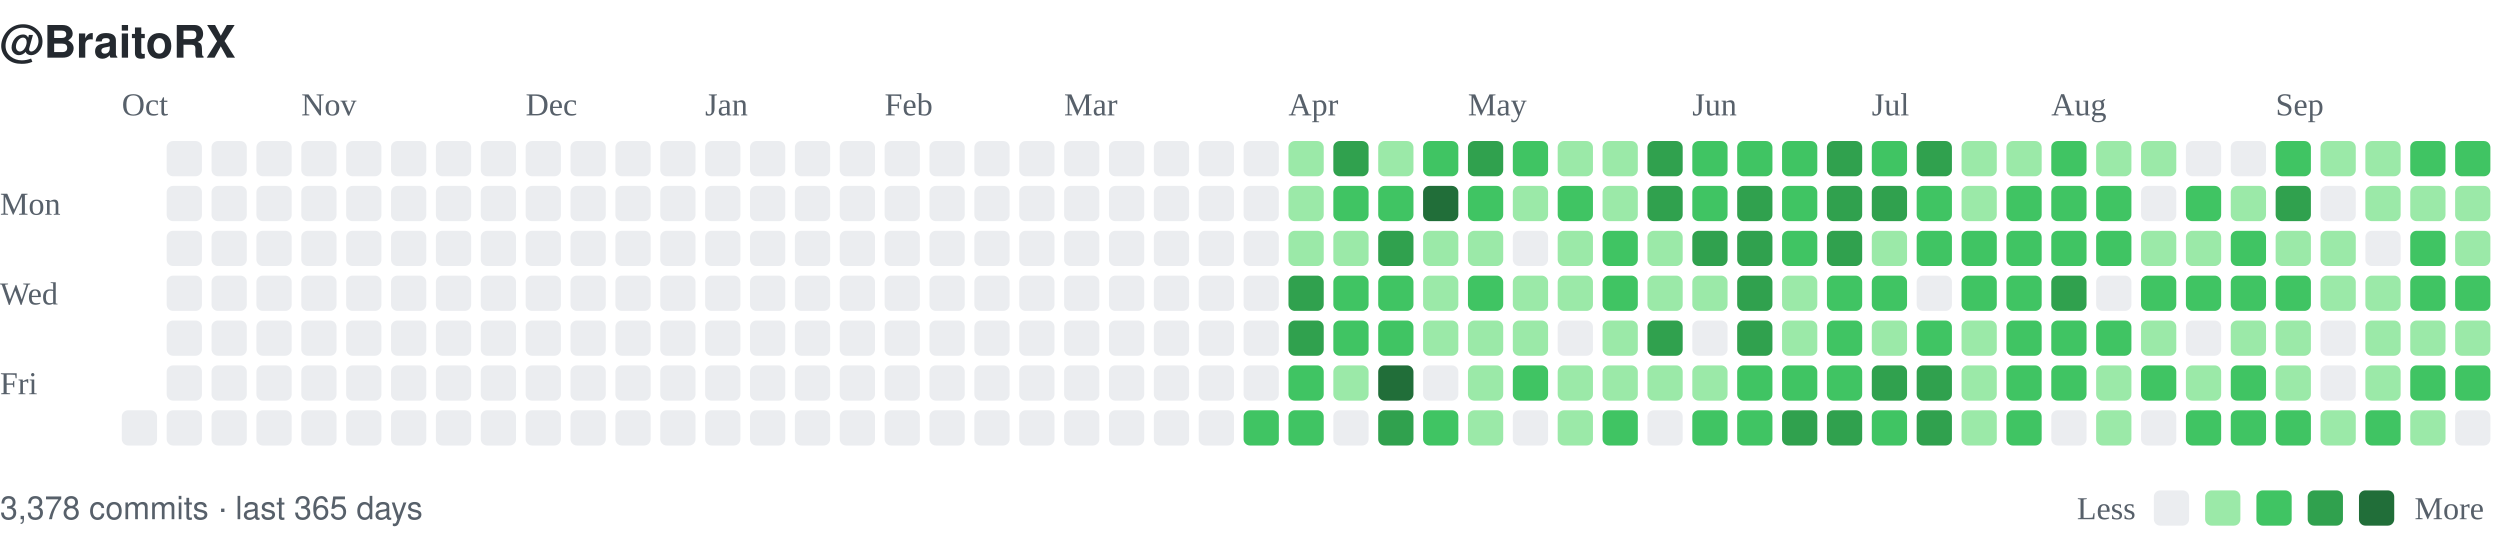
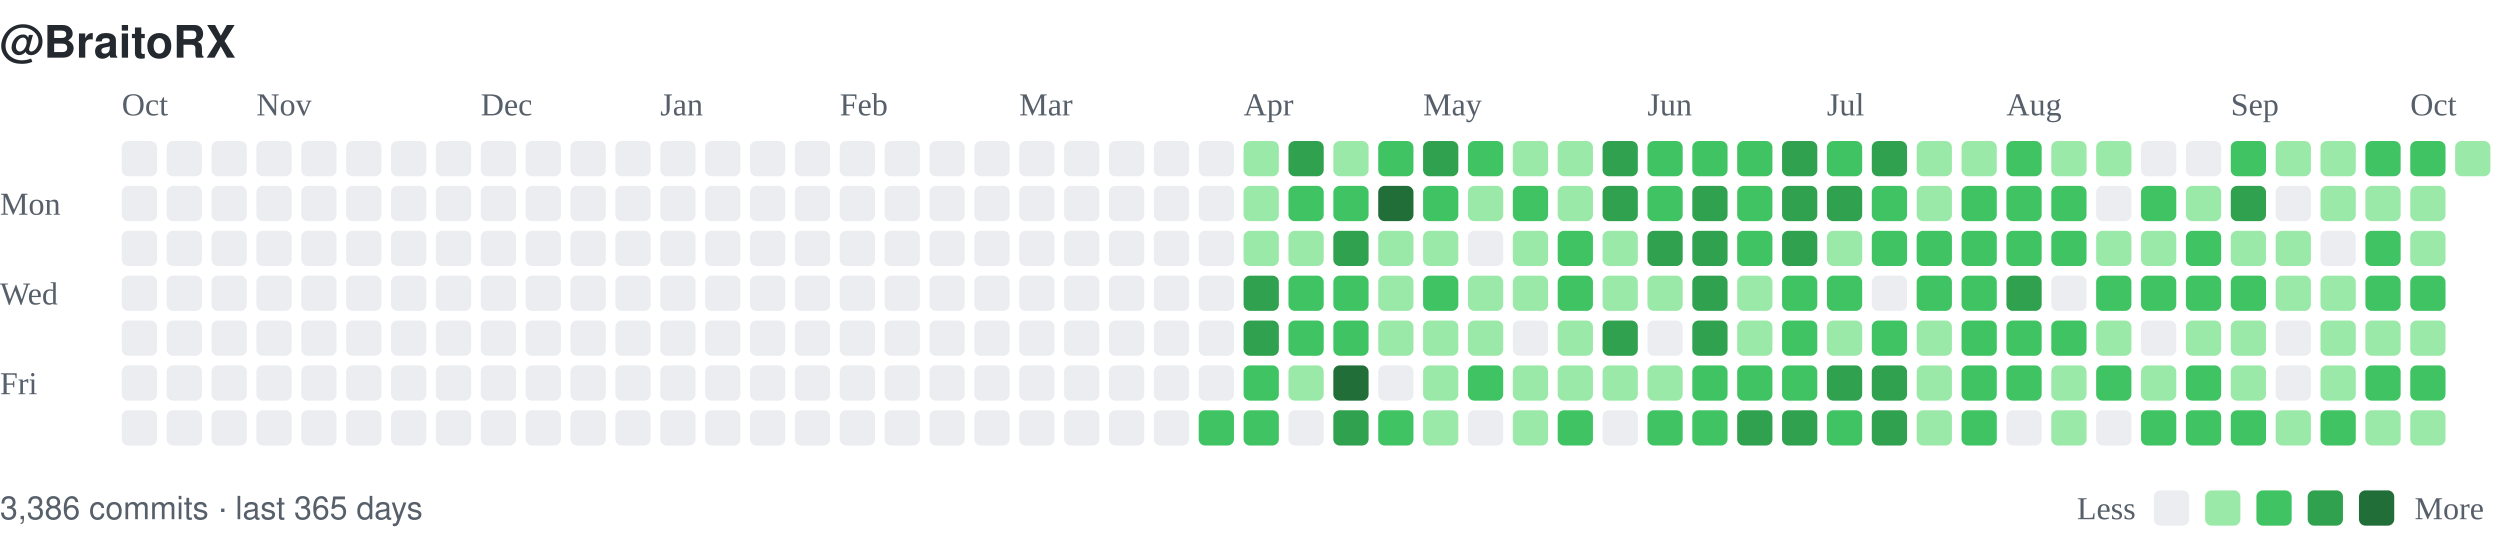
<svg xmlns="http://www.w3.org/2000/svg" width="780" height="170" viewBox="0 0 780 170" role="img">
  <text x="0" y="18" font-size="14" font-weight="600" fill="#24292f" font-family="ui-sans-serif,-apple-system,Segoe UI,Helvetica,Arial,sans-serif">@BraitoRX</text>
  <text x="0" y="67" font-size="10" fill="#57606a">Mon</text>
  <text x="0" y="95" font-size="10" fill="#57606a">Wed</text>
  <text x="0" y="123" font-size="10" fill="#57606a">Fri</text>
  <text x="38" y="36" font-size="10" fill="#57606a">Oct</text>
+   <rect x="38" y="44" width="11" height="11" rx="2" fill="#ebedf0" />
+   <rect x="38" y="58" width="11" height="11" rx="2" fill="#ebedf0" />
+   <rect x="38" y="72" width="11" height="11" rx="2" fill="#ebedf0" />
+   <rect x="38" y="86" width="11" height="11" rx="2" fill="#ebedf0" />
+   <rect x="38" y="100" width="11" height="11" rx="2" fill="#ebedf0" />
+   <rect x="38" y="114" width="11" height="11" rx="2" fill="#ebedf0" />
  <rect x="38" y="128" width="11" height="11" rx="2" fill="#ebedf0" />
  <rect x="52" y="44" width="11" height="11" rx="2" fill="#ebedf0" />
  <rect x="52" y="58" width="11" height="11" rx="2" fill="#ebedf0" />
  <rect x="52" y="72" width="11" height="11" rx="2" fill="#ebedf0" />
  <rect x="52" y="86" width="11" height="11" rx="2" fill="#ebedf0" />
  <rect x="52" y="100" width="11" height="11" rx="2" fill="#ebedf0" />
  <rect x="52" y="114" width="11" height="11" rx="2" fill="#ebedf0" />
  <rect x="52" y="128" width="11" height="11" rx="2" fill="#ebedf0" />
  <rect x="66" y="44" width="11" height="11" rx="2" fill="#ebedf0" />
  <rect x="66" y="58" width="11" height="11" rx="2" fill="#ebedf0" />
  <rect x="66" y="72" width="11" height="11" rx="2" fill="#ebedf0" />
  <rect x="66" y="86" width="11" height="11" rx="2" fill="#ebedf0" />
  <rect x="66" y="100" width="11" height="11" rx="2" fill="#ebedf0" />
  <rect x="66" y="114" width="11" height="11" rx="2" fill="#ebedf0" />
  <rect x="66" y="128" width="11" height="11" rx="2" fill="#ebedf0" />
+   <text x="80" y="36" font-size="10" fill="#57606a">Nov</text>
  <rect x="80" y="44" width="11" height="11" rx="2" fill="#ebedf0" />
  <rect x="80" y="58" width="11" height="11" rx="2" fill="#ebedf0" />
  <rect x="80" y="72" width="11" height="11" rx="2" fill="#ebedf0" />
  <rect x="80" y="86" width="11" height="11" rx="2" fill="#ebedf0" />
  <rect x="80" y="100" width="11" height="11" rx="2" fill="#ebedf0" />
  <rect x="80" y="114" width="11" height="11" rx="2" fill="#ebedf0" />
  <rect x="80" y="128" width="11" height="11" rx="2" fill="#ebedf0" />
-   <text x="94" y="36" font-size="10" fill="#57606a">Nov</text>
  <rect x="94" y="44" width="11" height="11" rx="2" fill="#ebedf0" />
  <rect x="94" y="58" width="11" height="11" rx="2" fill="#ebedf0" />
  <rect x="94" y="72" width="11" height="11" rx="2" fill="#ebedf0" />
  <rect x="94" y="86" width="11" height="11" rx="2" fill="#ebedf0" />
  <rect x="94" y="100" width="11" height="11" rx="2" fill="#ebedf0" />
  <rect x="94" y="114" width="11" height="11" rx="2" fill="#ebedf0" />
  <rect x="94" y="128" width="11" height="11" rx="2" fill="#ebedf0" />
  <rect x="108" y="44" width="11" height="11" rx="2" fill="#ebedf0" />
  <rect x="108" y="58" width="11" height="11" rx="2" fill="#ebedf0" />
  <rect x="108" y="72" width="11" height="11" rx="2" fill="#ebedf0" />
  <rect x="108" y="86" width="11" height="11" rx="2" fill="#ebedf0" />
  <rect x="108" y="100" width="11" height="11" rx="2" fill="#ebedf0" />
  <rect x="108" y="114" width="11" height="11" rx="2" fill="#ebedf0" />
  <rect x="108" y="128" width="11" height="11" rx="2" fill="#ebedf0" />
  <rect x="122" y="44" width="11" height="11" rx="2" fill="#ebedf0" />
  <rect x="122" y="58" width="11" height="11" rx="2" fill="#ebedf0" />
  <rect x="122" y="72" width="11" height="11" rx="2" fill="#ebedf0" />
  <rect x="122" y="86" width="11" height="11" rx="2" fill="#ebedf0" />
  <rect x="122" y="100" width="11" height="11" rx="2" fill="#ebedf0" />
  <rect x="122" y="114" width="11" height="11" rx="2" fill="#ebedf0" />
  <rect x="122" y="128" width="11" height="11" rx="2" fill="#ebedf0" />
  <rect x="136" y="44" width="11" height="11" rx="2" fill="#ebedf0" />
  <rect x="136" y="58" width="11" height="11" rx="2" fill="#ebedf0" />
  <rect x="136" y="72" width="11" height="11" rx="2" fill="#ebedf0" />
  <rect x="136" y="86" width="11" height="11" rx="2" fill="#ebedf0" />
  <rect x="136" y="100" width="11" height="11" rx="2" fill="#ebedf0" />
  <rect x="136" y="114" width="11" height="11" rx="2" fill="#ebedf0" />
  <rect x="136" y="128" width="11" height="11" rx="2" fill="#ebedf0" />
+   <text x="150" y="36" font-size="10" fill="#57606a">Dec</text>
  <rect x="150" y="44" width="11" height="11" rx="2" fill="#ebedf0" />
  <rect x="150" y="58" width="11" height="11" rx="2" fill="#ebedf0" />
  <rect x="150" y="72" width="11" height="11" rx="2" fill="#ebedf0" />
  <rect x="150" y="86" width="11" height="11" rx="2" fill="#ebedf0" />
  <rect x="150" y="100" width="11" height="11" rx="2" fill="#ebedf0" />
  <rect x="150" y="114" width="11" height="11" rx="2" fill="#ebedf0" />
  <rect x="150" y="128" width="11" height="11" rx="2" fill="#ebedf0" />
-   <text x="164" y="36" font-size="10" fill="#57606a">Dec</text>
  <rect x="164" y="44" width="11" height="11" rx="2" fill="#ebedf0" />
  <rect x="164" y="58" width="11" height="11" rx="2" fill="#ebedf0" />
  <rect x="164" y="72" width="11" height="11" rx="2" fill="#ebedf0" />
  <rect x="164" y="86" width="11" height="11" rx="2" fill="#ebedf0" />
  <rect x="164" y="100" width="11" height="11" rx="2" fill="#ebedf0" />
  <rect x="164" y="114" width="11" height="11" rx="2" fill="#ebedf0" />
  <rect x="164" y="128" width="11" height="11" rx="2" fill="#ebedf0" />
  <rect x="178" y="44" width="11" height="11" rx="2" fill="#ebedf0" />
  <rect x="178" y="58" width="11" height="11" rx="2" fill="#ebedf0" />
  <rect x="178" y="72" width="11" height="11" rx="2" fill="#ebedf0" />
  <rect x="178" y="86" width="11" height="11" rx="2" fill="#ebedf0" />
  <rect x="178" y="100" width="11" height="11" rx="2" fill="#ebedf0" />
  <rect x="178" y="114" width="11" height="11" rx="2" fill="#ebedf0" />
  <rect x="178" y="128" width="11" height="11" rx="2" fill="#ebedf0" />
  <rect x="192" y="44" width="11" height="11" rx="2" fill="#ebedf0" />
  <rect x="192" y="58" width="11" height="11" rx="2" fill="#ebedf0" />
  <rect x="192" y="72" width="11" height="11" rx="2" fill="#ebedf0" />
  <rect x="192" y="86" width="11" height="11" rx="2" fill="#ebedf0" />
  <rect x="192" y="100" width="11" height="11" rx="2" fill="#ebedf0" />
  <rect x="192" y="114" width="11" height="11" rx="2" fill="#ebedf0" />
  <rect x="192" y="128" width="11" height="11" rx="2" fill="#ebedf0" />
+   <text x="206" y="36" font-size="10" fill="#57606a">Jan</text>
  <rect x="206" y="44" width="11" height="11" rx="2" fill="#ebedf0" />
  <rect x="206" y="58" width="11" height="11" rx="2" fill="#ebedf0" />
  <rect x="206" y="72" width="11" height="11" rx="2" fill="#ebedf0" />
  <rect x="206" y="86" width="11" height="11" rx="2" fill="#ebedf0" />
  <rect x="206" y="100" width="11" height="11" rx="2" fill="#ebedf0" />
  <rect x="206" y="114" width="11" height="11" rx="2" fill="#ebedf0" />
  <rect x="206" y="128" width="11" height="11" rx="2" fill="#ebedf0" />
-   <text x="220" y="36" font-size="10" fill="#57606a">Jan</text>
  <rect x="220" y="44" width="11" height="11" rx="2" fill="#ebedf0" />
  <rect x="220" y="58" width="11" height="11" rx="2" fill="#ebedf0" />
  <rect x="220" y="72" width="11" height="11" rx="2" fill="#ebedf0" />
  <rect x="220" y="86" width="11" height="11" rx="2" fill="#ebedf0" />
  <rect x="220" y="100" width="11" height="11" rx="2" fill="#ebedf0" />
  <rect x="220" y="114" width="11" height="11" rx="2" fill="#ebedf0" />
  <rect x="220" y="128" width="11" height="11" rx="2" fill="#ebedf0" />
  <rect x="234" y="44" width="11" height="11" rx="2" fill="#ebedf0" />
  <rect x="234" y="58" width="11" height="11" rx="2" fill="#ebedf0" />
  <rect x="234" y="72" width="11" height="11" rx="2" fill="#ebedf0" />
  <rect x="234" y="86" width="11" height="11" rx="2" fill="#ebedf0" />
  <rect x="234" y="100" width="11" height="11" rx="2" fill="#ebedf0" />
  <rect x="234" y="114" width="11" height="11" rx="2" fill="#ebedf0" />
  <rect x="234" y="128" width="11" height="11" rx="2" fill="#ebedf0" />
  <rect x="248" y="44" width="11" height="11" rx="2" fill="#ebedf0" />
  <rect x="248" y="58" width="11" height="11" rx="2" fill="#ebedf0" />
  <rect x="248" y="72" width="11" height="11" rx="2" fill="#ebedf0" />
  <rect x="248" y="86" width="11" height="11" rx="2" fill="#ebedf0" />
  <rect x="248" y="100" width="11" height="11" rx="2" fill="#ebedf0" />
  <rect x="248" y="114" width="11" height="11" rx="2" fill="#ebedf0" />
  <rect x="248" y="128" width="11" height="11" rx="2" fill="#ebedf0" />
+   <text x="262" y="36" font-size="10" fill="#57606a">Feb</text>
  <rect x="262" y="44" width="11" height="11" rx="2" fill="#ebedf0" />
  <rect x="262" y="58" width="11" height="11" rx="2" fill="#ebedf0" />
  <rect x="262" y="72" width="11" height="11" rx="2" fill="#ebedf0" />
  <rect x="262" y="86" width="11" height="11" rx="2" fill="#ebedf0" />
  <rect x="262" y="100" width="11" height="11" rx="2" fill="#ebedf0" />
  <rect x="262" y="114" width="11" height="11" rx="2" fill="#ebedf0" />
  <rect x="262" y="128" width="11" height="11" rx="2" fill="#ebedf0" />
-   <text x="276" y="36" font-size="10" fill="#57606a">Feb</text>
  <rect x="276" y="44" width="11" height="11" rx="2" fill="#ebedf0" />
  <rect x="276" y="58" width="11" height="11" rx="2" fill="#ebedf0" />
  <rect x="276" y="72" width="11" height="11" rx="2" fill="#ebedf0" />
  <rect x="276" y="86" width="11" height="11" rx="2" fill="#ebedf0" />
  <rect x="276" y="100" width="11" height="11" rx="2" fill="#ebedf0" />
  <rect x="276" y="114" width="11" height="11" rx="2" fill="#ebedf0" />
  <rect x="276" y="128" width="11" height="11" rx="2" fill="#ebedf0" />
  <rect x="290" y="44" width="11" height="11" rx="2" fill="#ebedf0" />
  <rect x="290" y="58" width="11" height="11" rx="2" fill="#ebedf0" />
  <rect x="290" y="72" width="11" height="11" rx="2" fill="#ebedf0" />
  <rect x="290" y="86" width="11" height="11" rx="2" fill="#ebedf0" />
  <rect x="290" y="100" width="11" height="11" rx="2" fill="#ebedf0" />
  <rect x="290" y="114" width="11" height="11" rx="2" fill="#ebedf0" />
  <rect x="290" y="128" width="11" height="11" rx="2" fill="#ebedf0" />
  <rect x="304" y="44" width="11" height="11" rx="2" fill="#ebedf0" />
  <rect x="304" y="58" width="11" height="11" rx="2" fill="#ebedf0" />
  <rect x="304" y="72" width="11" height="11" rx="2" fill="#ebedf0" />
  <rect x="304" y="86" width="11" height="11" rx="2" fill="#ebedf0" />
  <rect x="304" y="100" width="11" height="11" rx="2" fill="#ebedf0" />
  <rect x="304" y="114" width="11" height="11" rx="2" fill="#ebedf0" />
  <rect x="304" y="128" width="11" height="11" rx="2" fill="#ebedf0" />
+   <text x="318" y="36" font-size="10" fill="#57606a">Mar</text>
  <rect x="318" y="44" width="11" height="11" rx="2" fill="#ebedf0" />
  <rect x="318" y="58" width="11" height="11" rx="2" fill="#ebedf0" />
  <rect x="318" y="72" width="11" height="11" rx="2" fill="#ebedf0" />
  <rect x="318" y="86" width="11" height="11" rx="2" fill="#ebedf0" />
  <rect x="318" y="100" width="11" height="11" rx="2" fill="#ebedf0" />
  <rect x="318" y="114" width="11" height="11" rx="2" fill="#ebedf0" />
  <rect x="318" y="128" width="11" height="11" rx="2" fill="#ebedf0" />
-   <text x="332" y="36" font-size="10" fill="#57606a">Mar</text>
  <rect x="332" y="44" width="11" height="11" rx="2" fill="#ebedf0" />
  <rect x="332" y="58" width="11" height="11" rx="2" fill="#ebedf0" />
  <rect x="332" y="72" width="11" height="11" rx="2" fill="#ebedf0" />
  <rect x="332" y="86" width="11" height="11" rx="2" fill="#ebedf0" />
  <rect x="332" y="100" width="11" height="11" rx="2" fill="#ebedf0" />
  <rect x="332" y="114" width="11" height="11" rx="2" fill="#ebedf0" />
  <rect x="332" y="128" width="11" height="11" rx="2" fill="#ebedf0" />
  <rect x="346" y="44" width="11" height="11" rx="2" fill="#ebedf0" />
  <rect x="346" y="58" width="11" height="11" rx="2" fill="#ebedf0" />
  <rect x="346" y="72" width="11" height="11" rx="2" fill="#ebedf0" />
  <rect x="346" y="86" width="11" height="11" rx="2" fill="#ebedf0" />
  <rect x="346" y="100" width="11" height="11" rx="2" fill="#ebedf0" />
  <rect x="346" y="114" width="11" height="11" rx="2" fill="#ebedf0" />
  <rect x="346" y="128" width="11" height="11" rx="2" fill="#ebedf0" />
  <rect x="360" y="44" width="11" height="11" rx="2" fill="#ebedf0" />
  <rect x="360" y="58" width="11" height="11" rx="2" fill="#ebedf0" />
  <rect x="360" y="72" width="11" height="11" rx="2" fill="#ebedf0" />
  <rect x="360" y="86" width="11" height="11" rx="2" fill="#ebedf0" />
  <rect x="360" y="100" width="11" height="11" rx="2" fill="#ebedf0" />
  <rect x="360" y="114" width="11" height="11" rx="2" fill="#ebedf0" />
  <rect x="360" y="128" width="11" height="11" rx="2" fill="#ebedf0" />
  <rect x="374" y="44" width="11" height="11" rx="2" fill="#ebedf0" />
  <rect x="374" y="58" width="11" height="11" rx="2" fill="#ebedf0" />
  <rect x="374" y="72" width="11" height="11" rx="2" fill="#ebedf0" />
  <rect x="374" y="86" width="11" height="11" rx="2" fill="#ebedf0" />
  <rect x="374" y="100" width="11" height="11" rx="2" fill="#ebedf0" />
  <rect x="374" y="114" width="11" height="11" rx="2" fill="#ebedf0" />
-   <rect x="374" y="128" width="11" height="11" rx="2" fill="#ebedf0" />
-   <rect x="388" y="44" width="11" height="11" rx="2" fill="#ebedf0" />
-   <rect x="388" y="58" width="11" height="11" rx="2" fill="#ebedf0" />
-   <rect x="388" y="72" width="11" height="11" rx="2" fill="#ebedf0" />
-   <rect x="388" y="86" width="11" height="11" rx="2" fill="#ebedf0" />
-   <rect x="388" y="100" width="11" height="11" rx="2" fill="#ebedf0" />
-   <rect x="388" y="114" width="11" height="11" rx="2" fill="#ebedf0" />
+   <rect x="374" y="128" width="11" height="11" rx="2" fill="#40c463" />
+   <text x="388" y="36" font-size="10" fill="#57606a">Apr</text>
+   <rect x="388" y="44" width="11" height="11" rx="2" fill="#9be9a8" />
+   <rect x="388" y="58" width="11" height="11" rx="2" fill="#9be9a8" />
+   <rect x="388" y="72" width="11" height="11" rx="2" fill="#9be9a8" />
+   <rect x="388" y="86" width="11" height="11" rx="2" fill="#30a14e" />
+   <rect x="388" y="100" width="11" height="11" rx="2" fill="#30a14e" />
+   <rect x="388" y="114" width="11" height="11" rx="2" fill="#40c463" />
  <rect x="388" y="128" width="11" height="11" rx="2" fill="#40c463" />
-   <text x="402" y="36" font-size="10" fill="#57606a">Apr</text>
-   <rect x="402" y="44" width="11" height="11" rx="2" fill="#9be9a8" />
-   <rect x="402" y="58" width="11" height="11" rx="2" fill="#9be9a8" />
+   <rect x="402" y="44" width="11" height="11" rx="2" fill="#30a14e" />
+   <rect x="402" y="58" width="11" height="11" rx="2" fill="#40c463" />
  <rect x="402" y="72" width="11" height="11" rx="2" fill="#9be9a8" />
-   <rect x="402" y="86" width="11" height="11" rx="2" fill="#30a14e" />
-   <rect x="402" y="100" width="11" height="11" rx="2" fill="#30a14e" />
-   <rect x="402" y="114" width="11" height="11" rx="2" fill="#40c463" />
-   <rect x="402" y="128" width="11" height="11" rx="2" fill="#40c463" />
-   <rect x="416" y="44" width="11" height="11" rx="2" fill="#30a14e" />
+   <rect x="402" y="86" width="11" height="11" rx="2" fill="#40c463" />
+   <rect x="402" y="100" width="11" height="11" rx="2" fill="#40c463" />
+   <rect x="402" y="114" width="11" height="11" rx="2" fill="#9be9a8" />
+   <rect x="402" y="128" width="11" height="11" rx="2" fill="#ebedf0" />
+   <rect x="416" y="44" width="11" height="11" rx="2" fill="#9be9a8" />
  <rect x="416" y="58" width="11" height="11" rx="2" fill="#40c463" />
-   <rect x="416" y="72" width="11" height="11" rx="2" fill="#9be9a8" />
+   <rect x="416" y="72" width="11" height="11" rx="2" fill="#30a14e" />
  <rect x="416" y="86" width="11" height="11" rx="2" fill="#40c463" />
  <rect x="416" y="100" width="11" height="11" rx="2" fill="#40c463" />
-   <rect x="416" y="114" width="11" height="11" rx="2" fill="#9be9a8" />
-   <rect x="416" y="128" width="11" height="11" rx="2" fill="#ebedf0" />
-   <rect x="430" y="44" width="11" height="11" rx="2" fill="#9be9a8" />
-   <rect x="430" y="58" width="11" height="11" rx="2" fill="#40c463" />
-   <rect x="430" y="72" width="11" height="11" rx="2" fill="#30a14e" />
-   <rect x="430" y="86" width="11" height="11" rx="2" fill="#40c463" />
-   <rect x="430" y="100" width="11" height="11" rx="2" fill="#40c463" />
-   <rect x="430" y="114" width="11" height="11" rx="2" fill="#216e39" />
-   <rect x="430" y="128" width="11" height="11" rx="2" fill="#30a14e" />
-   <rect x="444" y="44" width="11" height="11" rx="2" fill="#40c463" />
-   <rect x="444" y="58" width="11" height="11" rx="2" fill="#216e39" />
+   <rect x="416" y="114" width="11" height="11" rx="2" fill="#216e39" />
+   <rect x="416" y="128" width="11" height="11" rx="2" fill="#30a14e" />
+   <rect x="430" y="44" width="11" height="11" rx="2" fill="#40c463" />
+   <rect x="430" y="58" width="11" height="11" rx="2" fill="#216e39" />
+   <rect x="430" y="72" width="11" height="11" rx="2" fill="#9be9a8" />
+   <rect x="430" y="86" width="11" height="11" rx="2" fill="#9be9a8" />
+   <rect x="430" y="100" width="11" height="11" rx="2" fill="#9be9a8" />
+   <rect x="430" y="114" width="11" height="11" rx="2" fill="#ebedf0" />
+   <rect x="430" y="128" width="11" height="11" rx="2" fill="#40c463" />
+   <text x="444" y="36" font-size="10" fill="#57606a">May</text>
+   <rect x="444" y="44" width="11" height="11" rx="2" fill="#30a14e" />
+   <rect x="444" y="58" width="11" height="11" rx="2" fill="#40c463" />
  <rect x="444" y="72" width="11" height="11" rx="2" fill="#9be9a8" />
-   <rect x="444" y="86" width="11" height="11" rx="2" fill="#9be9a8" />
+   <rect x="444" y="86" width="11" height="11" rx="2" fill="#40c463" />
  <rect x="444" y="100" width="11" height="11" rx="2" fill="#9be9a8" />
-   <rect x="444" y="114" width="11" height="11" rx="2" fill="#ebedf0" />
-   <rect x="444" y="128" width="11" height="11" rx="2" fill="#40c463" />
-   <text x="458" y="36" font-size="10" fill="#57606a">May</text>
-   <rect x="458" y="44" width="11" height="11" rx="2" fill="#30a14e" />
-   <rect x="458" y="58" width="11" height="11" rx="2" fill="#40c463" />
-   <rect x="458" y="72" width="11" height="11" rx="2" fill="#9be9a8" />
-   <rect x="458" y="86" width="11" height="11" rx="2" fill="#40c463" />
+   <rect x="444" y="114" width="11" height="11" rx="2" fill="#9be9a8" />
+   <rect x="444" y="128" width="11" height="11" rx="2" fill="#9be9a8" />
+   <rect x="458" y="44" width="11" height="11" rx="2" fill="#40c463" />
+   <rect x="458" y="58" width="11" height="11" rx="2" fill="#9be9a8" />
+   <rect x="458" y="72" width="11" height="11" rx="2" fill="#ebedf0" />
+   <rect x="458" y="86" width="11" height="11" rx="2" fill="#9be9a8" />
  <rect x="458" y="100" width="11" height="11" rx="2" fill="#9be9a8" />
-   <rect x="458" y="114" width="11" height="11" rx="2" fill="#9be9a8" />
-   <rect x="458" y="128" width="11" height="11" rx="2" fill="#9be9a8" />
-   <rect x="472" y="44" width="11" height="11" rx="2" fill="#40c463" />
-   <rect x="472" y="58" width="11" height="11" rx="2" fill="#9be9a8" />
-   <rect x="472" y="72" width="11" height="11" rx="2" fill="#ebedf0" />
+   <rect x="458" y="114" width="11" height="11" rx="2" fill="#40c463" />
+   <rect x="458" y="128" width="11" height="11" rx="2" fill="#ebedf0" />
+   <rect x="472" y="44" width="11" height="11" rx="2" fill="#9be9a8" />
+   <rect x="472" y="58" width="11" height="11" rx="2" fill="#40c463" />
+   <rect x="472" y="72" width="11" height="11" rx="2" fill="#9be9a8" />
  <rect x="472" y="86" width="11" height="11" rx="2" fill="#9be9a8" />
-   <rect x="472" y="100" width="11" height="11" rx="2" fill="#9be9a8" />
-   <rect x="472" y="114" width="11" height="11" rx="2" fill="#40c463" />
-   <rect x="472" y="128" width="11" height="11" rx="2" fill="#ebedf0" />
+   <rect x="472" y="100" width="11" height="11" rx="2" fill="#ebedf0" />
+   <rect x="472" y="114" width="11" height="11" rx="2" fill="#9be9a8" />
+   <rect x="472" y="128" width="11" height="11" rx="2" fill="#9be9a8" />
  <rect x="486" y="44" width="11" height="11" rx="2" fill="#9be9a8" />
-   <rect x="486" y="58" width="11" height="11" rx="2" fill="#40c463" />
-   <rect x="486" y="72" width="11" height="11" rx="2" fill="#9be9a8" />
-   <rect x="486" y="86" width="11" height="11" rx="2" fill="#9be9a8" />
-   <rect x="486" y="100" width="11" height="11" rx="2" fill="#ebedf0" />
+   <rect x="486" y="58" width="11" height="11" rx="2" fill="#9be9a8" />
+   <rect x="486" y="72" width="11" height="11" rx="2" fill="#40c463" />
+   <rect x="486" y="86" width="11" height="11" rx="2" fill="#40c463" />
+   <rect x="486" y="100" width="11" height="11" rx="2" fill="#9be9a8" />
  <rect x="486" y="114" width="11" height="11" rx="2" fill="#9be9a8" />
-   <rect x="486" y="128" width="11" height="11" rx="2" fill="#9be9a8" />
-   <rect x="500" y="44" width="11" height="11" rx="2" fill="#9be9a8" />
-   <rect x="500" y="58" width="11" height="11" rx="2" fill="#9be9a8" />
-   <rect x="500" y="72" width="11" height="11" rx="2" fill="#40c463" />
-   <rect x="500" y="86" width="11" height="11" rx="2" fill="#40c463" />
-   <rect x="500" y="100" width="11" height="11" rx="2" fill="#9be9a8" />
+   <rect x="486" y="128" width="11" height="11" rx="2" fill="#40c463" />
+   <rect x="500" y="44" width="11" height="11" rx="2" fill="#30a14e" />
+   <rect x="500" y="58" width="11" height="11" rx="2" fill="#30a14e" />
+   <rect x="500" y="72" width="11" height="11" rx="2" fill="#9be9a8" />
+   <rect x="500" y="86" width="11" height="11" rx="2" fill="#9be9a8" />
+   <rect x="500" y="100" width="11" height="11" rx="2" fill="#30a14e" />
  <rect x="500" y="114" width="11" height="11" rx="2" fill="#9be9a8" />
-   <rect x="500" y="128" width="11" height="11" rx="2" fill="#40c463" />
-   <rect x="514" y="44" width="11" height="11" rx="2" fill="#30a14e" />
-   <rect x="514" y="58" width="11" height="11" rx="2" fill="#30a14e" />
-   <rect x="514" y="72" width="11" height="11" rx="2" fill="#9be9a8" />
+   <rect x="500" y="128" width="11" height="11" rx="2" fill="#ebedf0" />
+   <text x="514" y="36" font-size="10" fill="#57606a">Jun</text>
+   <rect x="514" y="44" width="11" height="11" rx="2" fill="#40c463" />
+   <rect x="514" y="58" width="11" height="11" rx="2" fill="#40c463" />
+   <rect x="514" y="72" width="11" height="11" rx="2" fill="#30a14e" />
  <rect x="514" y="86" width="11" height="11" rx="2" fill="#9be9a8" />
-   <rect x="514" y="100" width="11" height="11" rx="2" fill="#30a14e" />
+   <rect x="514" y="100" width="11" height="11" rx="2" fill="#ebedf0" />
  <rect x="514" y="114" width="11" height="11" rx="2" fill="#9be9a8" />
-   <rect x="514" y="128" width="11" height="11" rx="2" fill="#ebedf0" />
-   <text x="528" y="36" font-size="10" fill="#57606a">Jun</text>
+   <rect x="514" y="128" width="11" height="11" rx="2" fill="#40c463" />
  <rect x="528" y="44" width="11" height="11" rx="2" fill="#40c463" />
-   <rect x="528" y="58" width="11" height="11" rx="2" fill="#40c463" />
+   <rect x="528" y="58" width="11" height="11" rx="2" fill="#30a14e" />
  <rect x="528" y="72" width="11" height="11" rx="2" fill="#30a14e" />
-   <rect x="528" y="86" width="11" height="11" rx="2" fill="#9be9a8" />
-   <rect x="528" y="100" width="11" height="11" rx="2" fill="#ebedf0" />
-   <rect x="528" y="114" width="11" height="11" rx="2" fill="#9be9a8" />
+   <rect x="528" y="86" width="11" height="11" rx="2" fill="#30a14e" />
+   <rect x="528" y="100" width="11" height="11" rx="2" fill="#30a14e" />
+   <rect x="528" y="114" width="11" height="11" rx="2" fill="#40c463" />
  <rect x="528" y="128" width="11" height="11" rx="2" fill="#40c463" />
  <rect x="542" y="44" width="11" height="11" rx="2" fill="#40c463" />
-   <rect x="542" y="58" width="11" height="11" rx="2" fill="#30a14e" />
-   <rect x="542" y="72" width="11" height="11" rx="2" fill="#30a14e" />
-   <rect x="542" y="86" width="11" height="11" rx="2" fill="#30a14e" />
-   <rect x="542" y="100" width="11" height="11" rx="2" fill="#30a14e" />
+   <rect x="542" y="58" width="11" height="11" rx="2" fill="#40c463" />
+   <rect x="542" y="72" width="11" height="11" rx="2" fill="#40c463" />
+   <rect x="542" y="86" width="11" height="11" rx="2" fill="#9be9a8" />
+   <rect x="542" y="100" width="11" height="11" rx="2" fill="#9be9a8" />
  <rect x="542" y="114" width="11" height="11" rx="2" fill="#40c463" />
-   <rect x="542" y="128" width="11" height="11" rx="2" fill="#40c463" />
-   <rect x="556" y="44" width="11" height="11" rx="2" fill="#40c463" />
-   <rect x="556" y="58" width="11" height="11" rx="2" fill="#40c463" />
-   <rect x="556" y="72" width="11" height="11" rx="2" fill="#40c463" />
-   <rect x="556" y="86" width="11" height="11" rx="2" fill="#9be9a8" />
-   <rect x="556" y="100" width="11" height="11" rx="2" fill="#9be9a8" />
+   <rect x="542" y="128" width="11" height="11" rx="2" fill="#30a14e" />
+   <rect x="556" y="44" width="11" height="11" rx="2" fill="#30a14e" />
+   <rect x="556" y="58" width="11" height="11" rx="2" fill="#30a14e" />
+   <rect x="556" y="72" width="11" height="11" rx="2" fill="#30a14e" />
+   <rect x="556" y="86" width="11" height="11" rx="2" fill="#40c463" />
+   <rect x="556" y="100" width="11" height="11" rx="2" fill="#40c463" />
  <rect x="556" y="114" width="11" height="11" rx="2" fill="#40c463" />
  <rect x="556" y="128" width="11" height="11" rx="2" fill="#30a14e" />
-   <rect x="570" y="44" width="11" height="11" rx="2" fill="#30a14e" />
+   <text x="570" y="36" font-size="10" fill="#57606a">Jul</text>
+   <rect x="570" y="44" width="11" height="11" rx="2" fill="#40c463" />
  <rect x="570" y="58" width="11" height="11" rx="2" fill="#30a14e" />
-   <rect x="570" y="72" width="11" height="11" rx="2" fill="#30a14e" />
+   <rect x="570" y="72" width="11" height="11" rx="2" fill="#9be9a8" />
  <rect x="570" y="86" width="11" height="11" rx="2" fill="#40c463" />
-   <rect x="570" y="100" width="11" height="11" rx="2" fill="#40c463" />
-   <rect x="570" y="114" width="11" height="11" rx="2" fill="#40c463" />
-   <rect x="570" y="128" width="11" height="11" rx="2" fill="#30a14e" />
-   <text x="584" y="36" font-size="10" fill="#57606a">Jul</text>
-   <rect x="584" y="44" width="11" height="11" rx="2" fill="#40c463" />
-   <rect x="584" y="58" width="11" height="11" rx="2" fill="#30a14e" />
-   <rect x="584" y="72" width="11" height="11" rx="2" fill="#9be9a8" />
-   <rect x="584" y="86" width="11" height="11" rx="2" fill="#40c463" />
-   <rect x="584" y="100" width="11" height="11" rx="2" fill="#9be9a8" />
+   <rect x="570" y="100" width="11" height="11" rx="2" fill="#9be9a8" />
+   <rect x="570" y="114" width="11" height="11" rx="2" fill="#30a14e" />
+   <rect x="570" y="128" width="11" height="11" rx="2" fill="#40c463" />
+   <rect x="584" y="44" width="11" height="11" rx="2" fill="#30a14e" />
+   <rect x="584" y="58" width="11" height="11" rx="2" fill="#40c463" />
+   <rect x="584" y="72" width="11" height="11" rx="2" fill="#40c463" />
+   <rect x="584" y="86" width="11" height="11" rx="2" fill="#ebedf0" />
+   <rect x="584" y="100" width="11" height="11" rx="2" fill="#40c463" />
  <rect x="584" y="114" width="11" height="11" rx="2" fill="#30a14e" />
-   <rect x="584" y="128" width="11" height="11" rx="2" fill="#40c463" />
-   <rect x="598" y="44" width="11" height="11" rx="2" fill="#30a14e" />
-   <rect x="598" y="58" width="11" height="11" rx="2" fill="#40c463" />
+   <rect x="584" y="128" width="11" height="11" rx="2" fill="#30a14e" />
+   <rect x="598" y="44" width="11" height="11" rx="2" fill="#9be9a8" />
+   <rect x="598" y="58" width="11" height="11" rx="2" fill="#9be9a8" />
  <rect x="598" y="72" width="11" height="11" rx="2" fill="#40c463" />
-   <rect x="598" y="86" width="11" height="11" rx="2" fill="#ebedf0" />
-   <rect x="598" y="100" width="11" height="11" rx="2" fill="#40c463" />
-   <rect x="598" y="114" width="11" height="11" rx="2" fill="#30a14e" />
-   <rect x="598" y="128" width="11" height="11" rx="2" fill="#30a14e" />
+   <rect x="598" y="86" width="11" height="11" rx="2" fill="#40c463" />
+   <rect x="598" y="100" width="11" height="11" rx="2" fill="#9be9a8" />
+   <rect x="598" y="114" width="11" height="11" rx="2" fill="#9be9a8" />
+   <rect x="598" y="128" width="11" height="11" rx="2" fill="#9be9a8" />
  <rect x="612" y="44" width="11" height="11" rx="2" fill="#9be9a8" />
-   <rect x="612" y="58" width="11" height="11" rx="2" fill="#9be9a8" />
+   <rect x="612" y="58" width="11" height="11" rx="2" fill="#40c463" />
  <rect x="612" y="72" width="11" height="11" rx="2" fill="#40c463" />
  <rect x="612" y="86" width="11" height="11" rx="2" fill="#40c463" />
-   <rect x="612" y="100" width="11" height="11" rx="2" fill="#9be9a8" />
-   <rect x="612" y="114" width="11" height="11" rx="2" fill="#9be9a8" />
-   <rect x="612" y="128" width="11" height="11" rx="2" fill="#9be9a8" />
-   <rect x="626" y="44" width="11" height="11" rx="2" fill="#9be9a8" />
+   <rect x="612" y="100" width="11" height="11" rx="2" fill="#40c463" />
+   <rect x="612" y="114" width="11" height="11" rx="2" fill="#40c463" />
+   <rect x="612" y="128" width="11" height="11" rx="2" fill="#40c463" />
+   <text x="626" y="36" font-size="10" fill="#57606a">Aug</text>
+   <rect x="626" y="44" width="11" height="11" rx="2" fill="#40c463" />
  <rect x="626" y="58" width="11" height="11" rx="2" fill="#40c463" />
  <rect x="626" y="72" width="11" height="11" rx="2" fill="#40c463" />
-   <rect x="626" y="86" width="11" height="11" rx="2" fill="#40c463" />
+   <rect x="626" y="86" width="11" height="11" rx="2" fill="#30a14e" />
  <rect x="626" y="100" width="11" height="11" rx="2" fill="#40c463" />
  <rect x="626" y="114" width="11" height="11" rx="2" fill="#40c463" />
-   <rect x="626" y="128" width="11" height="11" rx="2" fill="#40c463" />
-   <text x="640" y="36" font-size="10" fill="#57606a">Aug</text>
-   <rect x="640" y="44" width="11" height="11" rx="2" fill="#40c463" />
+   <rect x="626" y="128" width="11" height="11" rx="2" fill="#ebedf0" />
+   <rect x="640" y="44" width="11" height="11" rx="2" fill="#9be9a8" />
  <rect x="640" y="58" width="11" height="11" rx="2" fill="#40c463" />
  <rect x="640" y="72" width="11" height="11" rx="2" fill="#40c463" />
-   <rect x="640" y="86" width="11" height="11" rx="2" fill="#30a14e" />
+   <rect x="640" y="86" width="11" height="11" rx="2" fill="#ebedf0" />
  <rect x="640" y="100" width="11" height="11" rx="2" fill="#40c463" />
-   <rect x="640" y="114" width="11" height="11" rx="2" fill="#40c463" />
-   <rect x="640" y="128" width="11" height="11" rx="2" fill="#ebedf0" />
+   <rect x="640" y="114" width="11" height="11" rx="2" fill="#9be9a8" />
+   <rect x="640" y="128" width="11" height="11" rx="2" fill="#9be9a8" />
  <rect x="654" y="44" width="11" height="11" rx="2" fill="#9be9a8" />
-   <rect x="654" y="58" width="11" height="11" rx="2" fill="#40c463" />
-   <rect x="654" y="72" width="11" height="11" rx="2" fill="#40c463" />
-   <rect x="654" y="86" width="11" height="11" rx="2" fill="#ebedf0" />
-   <rect x="654" y="100" width="11" height="11" rx="2" fill="#40c463" />
-   <rect x="654" y="114" width="11" height="11" rx="2" fill="#9be9a8" />
-   <rect x="654" y="128" width="11" height="11" rx="2" fill="#9be9a8" />
-   <rect x="668" y="44" width="11" height="11" rx="2" fill="#9be9a8" />
-   <rect x="668" y="58" width="11" height="11" rx="2" fill="#ebedf0" />
+   <rect x="654" y="58" width="11" height="11" rx="2" fill="#ebedf0" />
+   <rect x="654" y="72" width="11" height="11" rx="2" fill="#9be9a8" />
+   <rect x="654" y="86" width="11" height="11" rx="2" fill="#40c463" />
+   <rect x="654" y="100" width="11" height="11" rx="2" fill="#9be9a8" />
+   <rect x="654" y="114" width="11" height="11" rx="2" fill="#40c463" />
+   <rect x="654" y="128" width="11" height="11" rx="2" fill="#ebedf0" />
+   <rect x="668" y="44" width="11" height="11" rx="2" fill="#ebedf0" />
+   <rect x="668" y="58" width="11" height="11" rx="2" fill="#40c463" />
  <rect x="668" y="72" width="11" height="11" rx="2" fill="#9be9a8" />
  <rect x="668" y="86" width="11" height="11" rx="2" fill="#40c463" />
-   <rect x="668" y="100" width="11" height="11" rx="2" fill="#9be9a8" />
-   <rect x="668" y="114" width="11" height="11" rx="2" fill="#40c463" />
-   <rect x="668" y="128" width="11" height="11" rx="2" fill="#ebedf0" />
+   <rect x="668" y="100" width="11" height="11" rx="2" fill="#ebedf0" />
+   <rect x="668" y="114" width="11" height="11" rx="2" fill="#9be9a8" />
+   <rect x="668" y="128" width="11" height="11" rx="2" fill="#40c463" />
  <rect x="682" y="44" width="11" height="11" rx="2" fill="#ebedf0" />
-   <rect x="682" y="58" width="11" height="11" rx="2" fill="#40c463" />
-   <rect x="682" y="72" width="11" height="11" rx="2" fill="#9be9a8" />
+   <rect x="682" y="58" width="11" height="11" rx="2" fill="#9be9a8" />
+   <rect x="682" y="72" width="11" height="11" rx="2" fill="#40c463" />
  <rect x="682" y="86" width="11" height="11" rx="2" fill="#40c463" />
-   <rect x="682" y="100" width="11" height="11" rx="2" fill="#ebedf0" />
-   <rect x="682" y="114" width="11" height="11" rx="2" fill="#9be9a8" />
+   <rect x="682" y="100" width="11" height="11" rx="2" fill="#9be9a8" />
+   <rect x="682" y="114" width="11" height="11" rx="2" fill="#40c463" />
  <rect x="682" y="128" width="11" height="11" rx="2" fill="#40c463" />
-   <rect x="696" y="44" width="11" height="11" rx="2" fill="#ebedf0" />
-   <rect x="696" y="58" width="11" height="11" rx="2" fill="#9be9a8" />
-   <rect x="696" y="72" width="11" height="11" rx="2" fill="#40c463" />
+   <text x="696" y="36" font-size="10" fill="#57606a">Sep</text>
+   <rect x="696" y="44" width="11" height="11" rx="2" fill="#40c463" />
+   <rect x="696" y="58" width="11" height="11" rx="2" fill="#30a14e" />
+   <rect x="696" y="72" width="11" height="11" rx="2" fill="#9be9a8" />
  <rect x="696" y="86" width="11" height="11" rx="2" fill="#40c463" />
  <rect x="696" y="100" width="11" height="11" rx="2" fill="#9be9a8" />
-   <rect x="696" y="114" width="11" height="11" rx="2" fill="#40c463" />
+   <rect x="696" y="114" width="11" height="11" rx="2" fill="#9be9a8" />
  <rect x="696" y="128" width="11" height="11" rx="2" fill="#40c463" />
-   <text x="710" y="36" font-size="10" fill="#57606a">Sep</text>
-   <rect x="710" y="44" width="11" height="11" rx="2" fill="#40c463" />
-   <rect x="710" y="58" width="11" height="11" rx="2" fill="#30a14e" />
+   <rect x="710" y="44" width="11" height="11" rx="2" fill="#9be9a8" />
+   <rect x="710" y="58" width="11" height="11" rx="2" fill="#ebedf0" />
  <rect x="710" y="72" width="11" height="11" rx="2" fill="#9be9a8" />
-   <rect x="710" y="86" width="11" height="11" rx="2" fill="#40c463" />
-   <rect x="710" y="100" width="11" height="11" rx="2" fill="#9be9a8" />
-   <rect x="710" y="114" width="11" height="11" rx="2" fill="#9be9a8" />
-   <rect x="710" y="128" width="11" height="11" rx="2" fill="#40c463" />
+   <rect x="710" y="86" width="11" height="11" rx="2" fill="#9be9a8" />
+   <rect x="710" y="100" width="11" height="11" rx="2" fill="#ebedf0" />
+   <rect x="710" y="114" width="11" height="11" rx="2" fill="#ebedf0" />
+   <rect x="710" y="128" width="11" height="11" rx="2" fill="#9be9a8" />
  <rect x="724" y="44" width="11" height="11" rx="2" fill="#9be9a8" />
-   <rect x="724" y="58" width="11" height="11" rx="2" fill="#ebedf0" />
-   <rect x="724" y="72" width="11" height="11" rx="2" fill="#9be9a8" />
+   <rect x="724" y="58" width="11" height="11" rx="2" fill="#9be9a8" />
+   <rect x="724" y="72" width="11" height="11" rx="2" fill="#ebedf0" />
  <rect x="724" y="86" width="11" height="11" rx="2" fill="#9be9a8" />
-   <rect x="724" y="100" width="11" height="11" rx="2" fill="#ebedf0" />
-   <rect x="724" y="114" width="11" height="11" rx="2" fill="#ebedf0" />
-   <rect x="724" y="128" width="11" height="11" rx="2" fill="#9be9a8" />
-   <rect x="738" y="44" width="11" height="11" rx="2" fill="#9be9a8" />
+   <rect x="724" y="100" width="11" height="11" rx="2" fill="#9be9a8" />
+   <rect x="724" y="114" width="11" height="11" rx="2" fill="#9be9a8" />
+   <rect x="724" y="128" width="11" height="11" rx="2" fill="#40c463" />
+   <rect x="738" y="44" width="11" height="11" rx="2" fill="#40c463" />
  <rect x="738" y="58" width="11" height="11" rx="2" fill="#9be9a8" />
-   <rect x="738" y="72" width="11" height="11" rx="2" fill="#ebedf0" />
-   <rect x="738" y="86" width="11" height="11" rx="2" fill="#9be9a8" />
+   <rect x="738" y="72" width="11" height="11" rx="2" fill="#40c463" />
+   <rect x="738" y="86" width="11" height="11" rx="2" fill="#40c463" />
  <rect x="738" y="100" width="11" height="11" rx="2" fill="#9be9a8" />
-   <rect x="738" y="114" width="11" height="11" rx="2" fill="#9be9a8" />
-   <rect x="738" y="128" width="11" height="11" rx="2" fill="#40c463" />
+   <rect x="738" y="114" width="11" height="11" rx="2" fill="#40c463" />
+   <rect x="738" y="128" width="11" height="11" rx="2" fill="#9be9a8" />
+   <text x="752" y="36" font-size="10" fill="#57606a">Oct</text>
  <rect x="752" y="44" width="11" height="11" rx="2" fill="#40c463" />
  <rect x="752" y="58" width="11" height="11" rx="2" fill="#9be9a8" />
-   <rect x="752" y="72" width="11" height="11" rx="2" fill="#40c463" />
+   <rect x="752" y="72" width="11" height="11" rx="2" fill="#9be9a8" />
  <rect x="752" y="86" width="11" height="11" rx="2" fill="#40c463" />
  <rect x="752" y="100" width="11" height="11" rx="2" fill="#9be9a8" />
  <rect x="752" y="114" width="11" height="11" rx="2" fill="#40c463" />
  <rect x="752" y="128" width="11" height="11" rx="2" fill="#9be9a8" />
-   <rect x="766" y="44" width="11" height="11" rx="2" fill="#40c463" />
-   <rect x="766" y="58" width="11" height="11" rx="2" fill="#9be9a8" />
-   <rect x="766" y="72" width="11" height="11" rx="2" fill="#9be9a8" />
-   <rect x="766" y="86" width="11" height="11" rx="2" fill="#40c463" />
-   <rect x="766" y="100" width="11" height="11" rx="2" fill="#9be9a8" />
-   <rect x="766" y="114" width="11" height="11" rx="2" fill="#40c463" />
-   <rect x="766" y="128" width="11" height="11" rx="2" fill="#ebedf0" />
+   <rect x="766" y="44" width="11" height="11" rx="2" fill="#9be9a8" />
  <text x="648" y="162" font-size="10" fill="#57606a">Less</text>
  <rect x="672" y="153" width="11" height="11" rx="2" fill="#ebedf0" />
  <rect x="688" y="153" width="11" height="11" rx="2" fill="#9be9a8" />
  <rect x="704" y="153" width="11" height="11" rx="2" fill="#40c463" />
  <rect x="720" y="153" width="11" height="11" rx="2" fill="#30a14e" />
  <rect x="736" y="153" width="11" height="11" rx="2" fill="#216e39" />
  <text x="775" y="162" font-size="10" fill="#57606a" text-anchor="end">More</text>
-   <text x="0" y="162" font-size="10" fill="#57606a" font-family="ui-sans-serif,-apple-system,Segoe UI,Helvetica,Arial,sans-serif">3,378 commits · last 365 days</text>
+   <text x="0" y="162" font-size="10" fill="#57606a" font-family="ui-sans-serif,-apple-system,Segoe UI,Helvetica,Arial,sans-serif">3,386 commits · last 365 days</text>
</svg>
